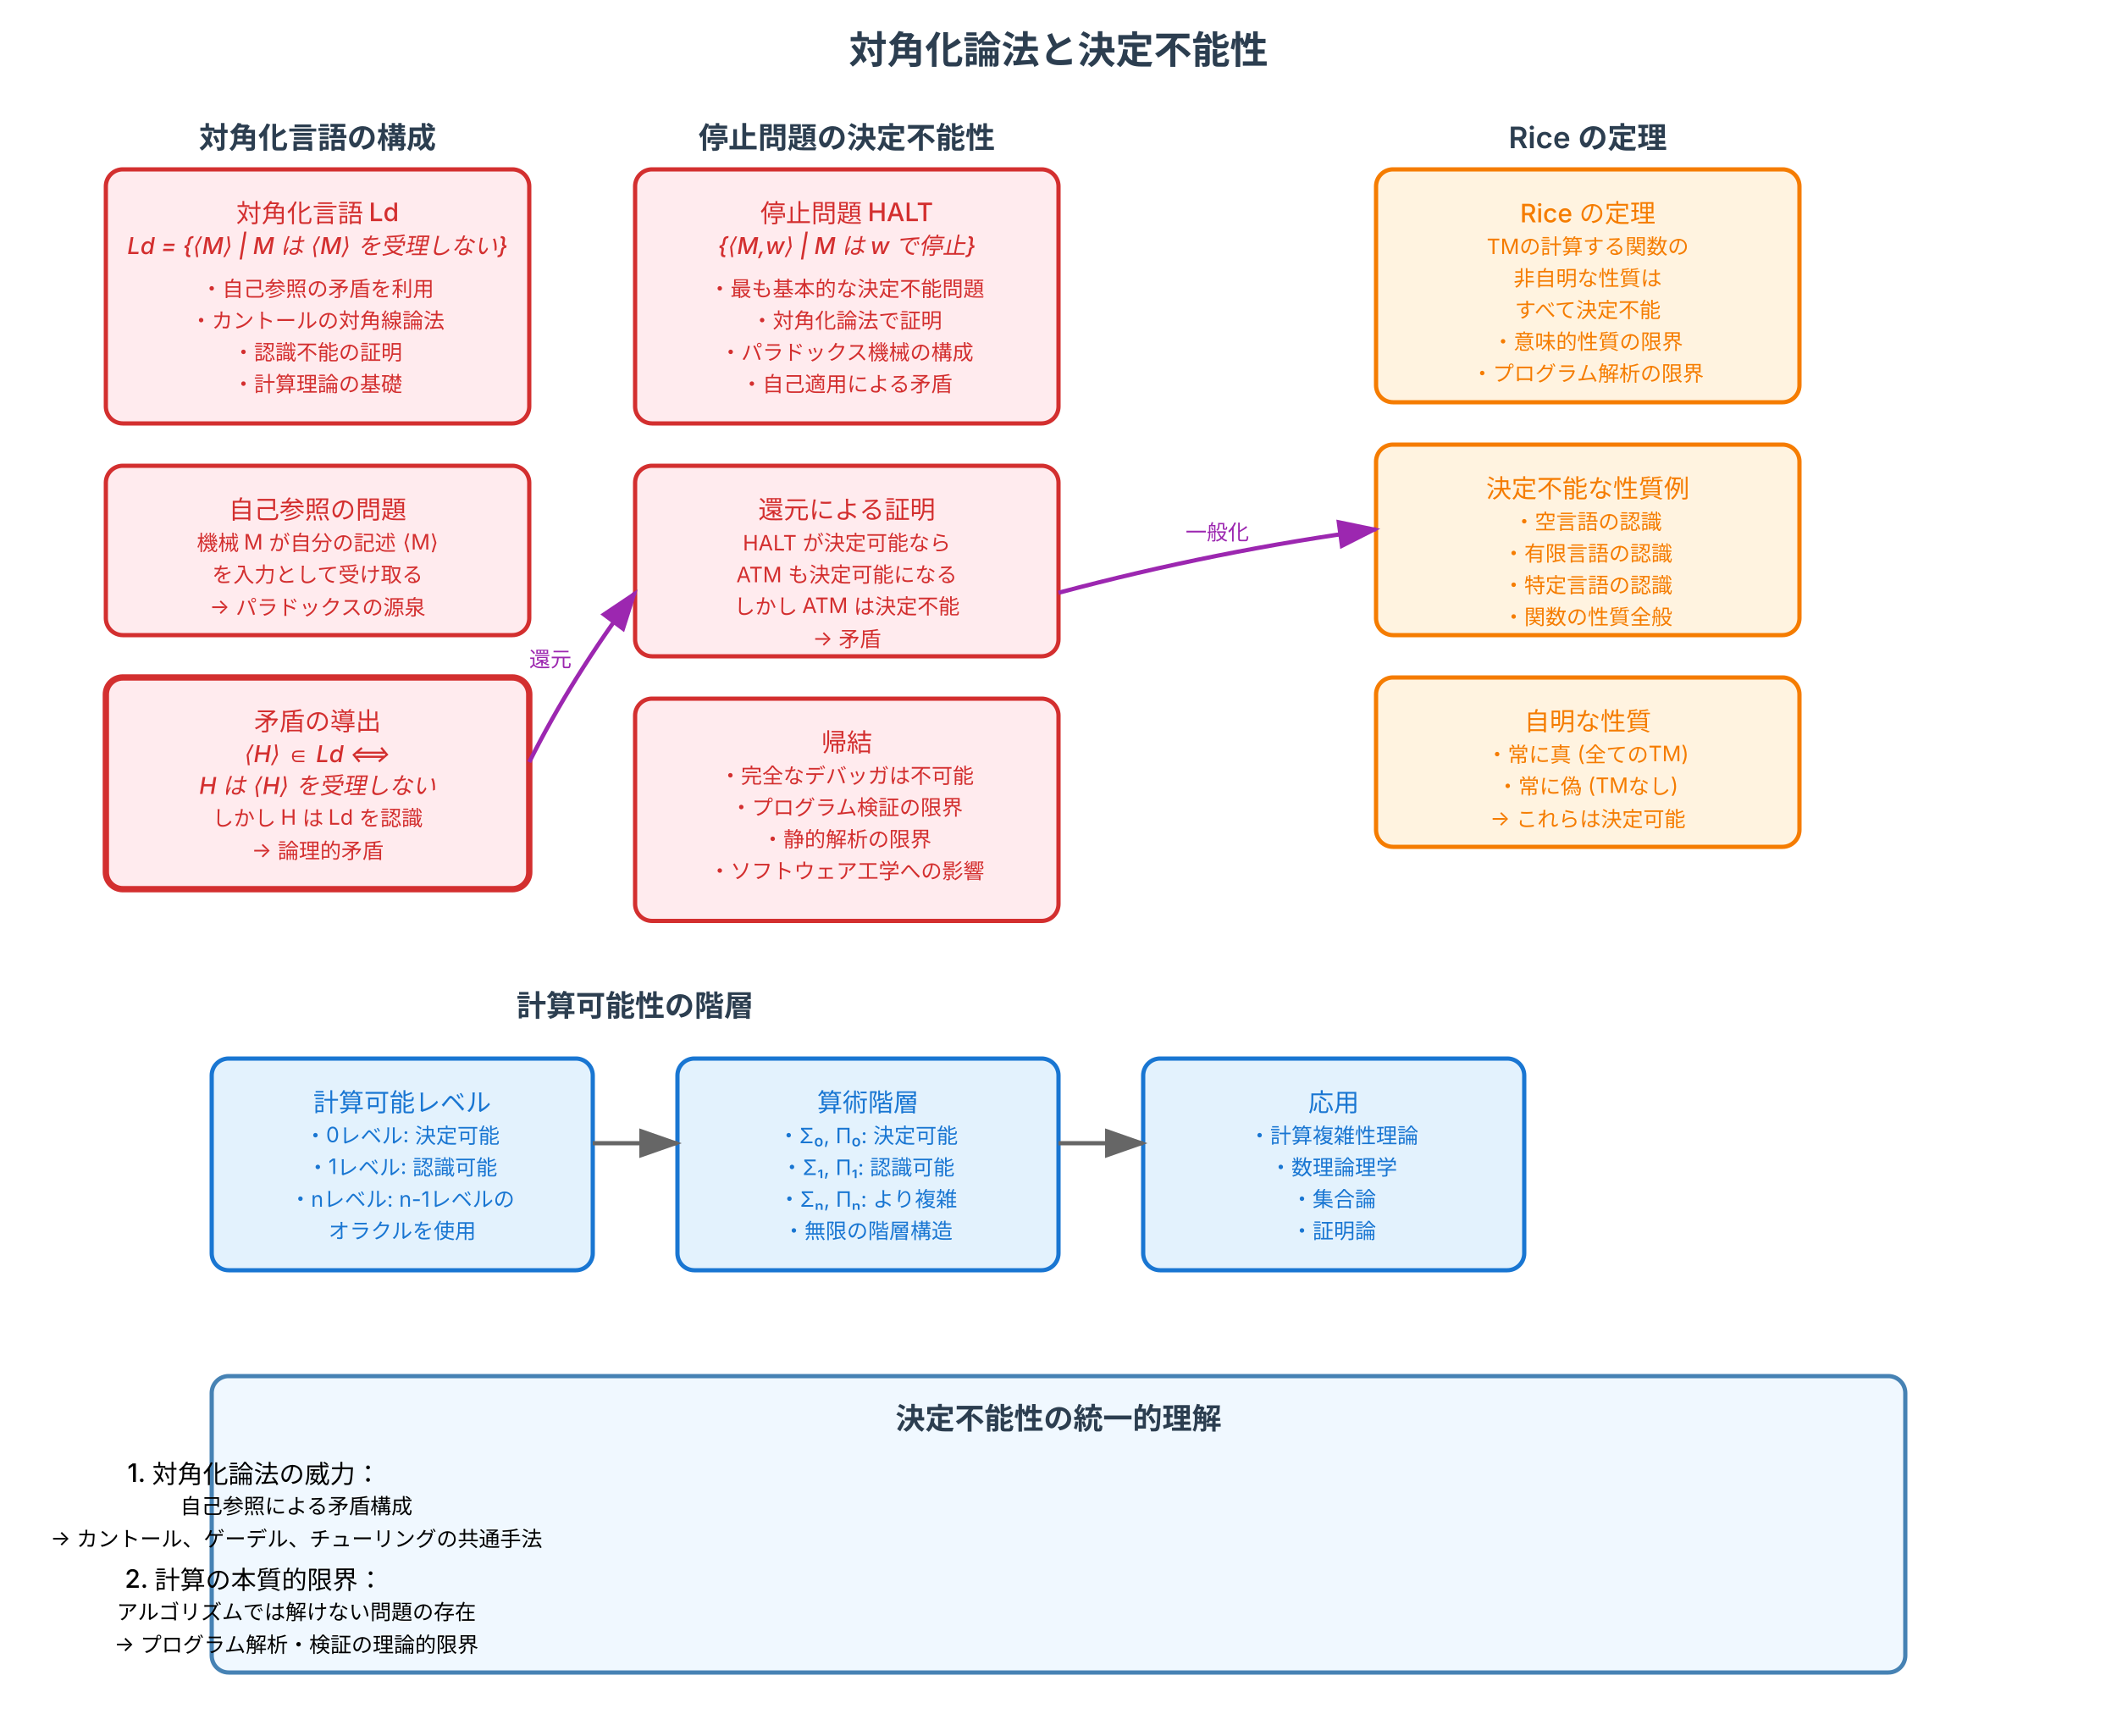
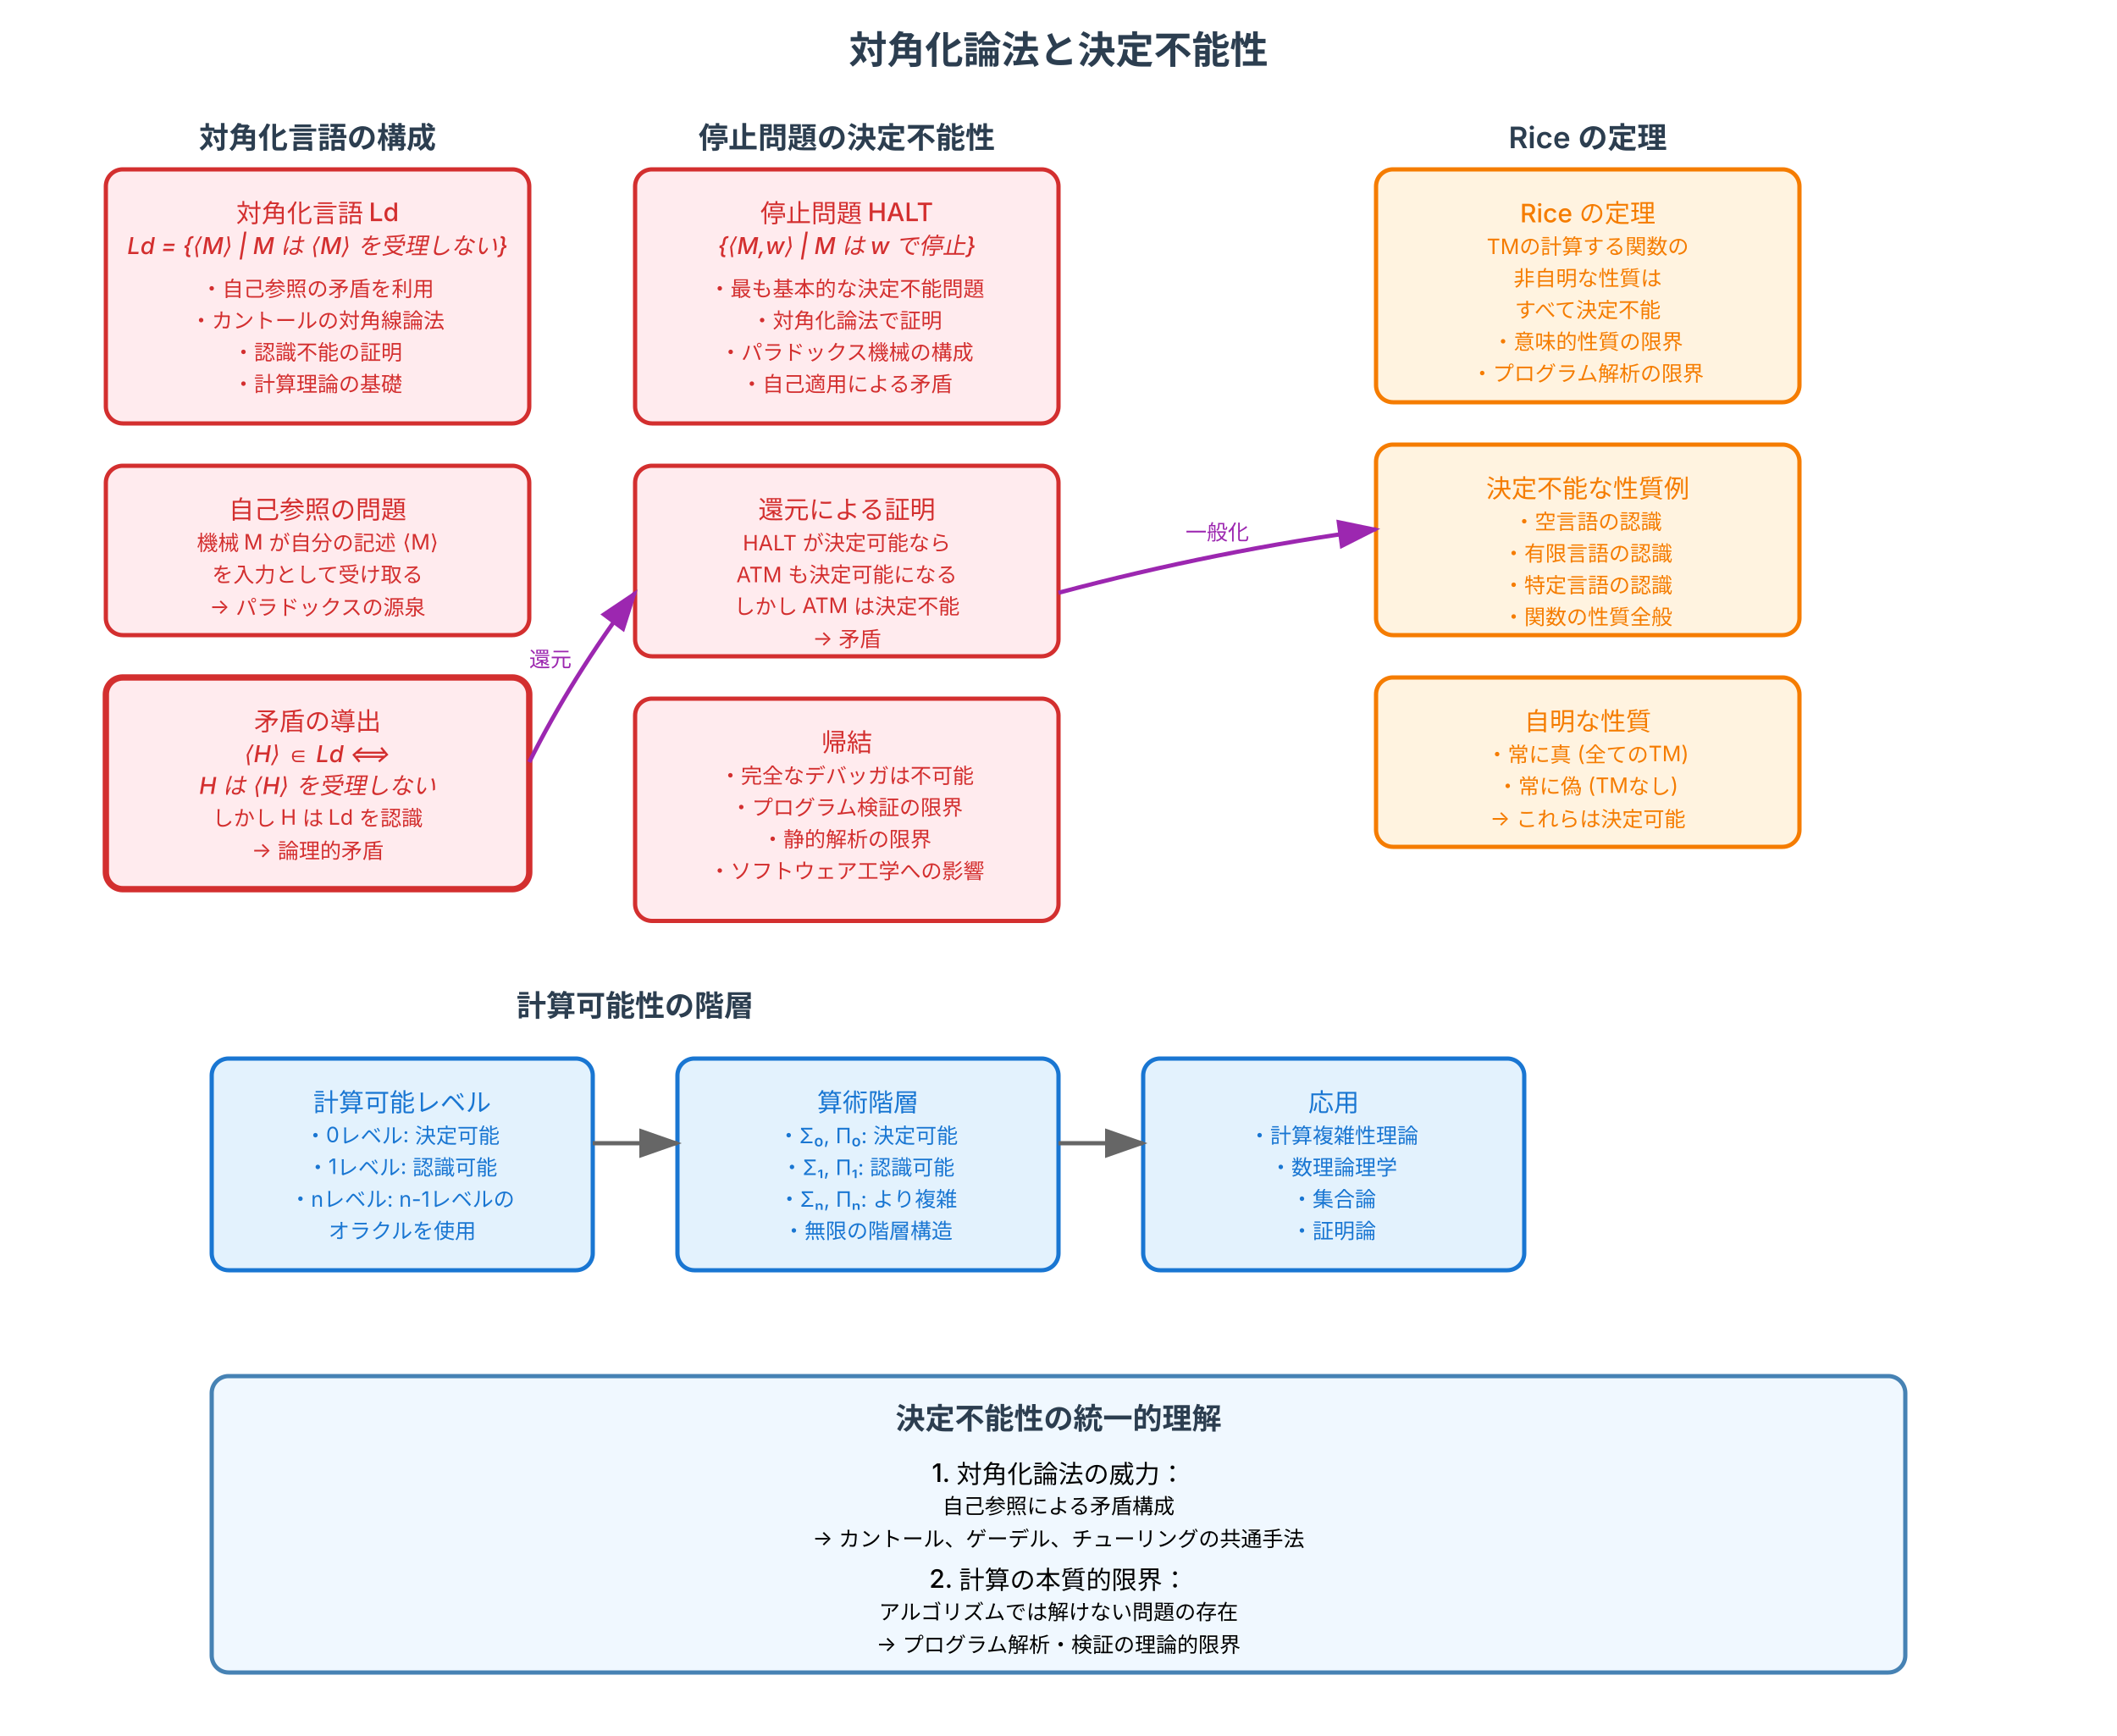
<svg xmlns="http://www.w3.org/2000/svg" viewBox="0 0 1000 820" width="1000" height="820">
  <defs>
    <style>
      .diagonal-box { fill: #ffebee; stroke: #d32f2f; stroke-width: 2; rx: 8; }
      .halting-box { fill: #ffebee; stroke: #d32f2f; stroke-width: 2; rx: 8; }
      .rice-box { fill: #fff3e0; stroke: #f57c00; stroke-width: 2; rx: 8; }
      .hierarchy-box { fill: #e3f2fd; stroke: #1976d2; stroke-width: 2; rx: 8; }
      .contradiction-box { fill: #ffebee; stroke: #d32f2f; stroke-width: 3; rx: 8; }
      
      .title-text { font-family: 'Inter', 'Helvetica Neue', Helvetica, sans-serif; font-size: 18px; font-weight: 700; fill: #2c3e50; text-anchor: middle; }
      .section-title { font-family: 'Inter', 'Helvetica Neue', Helvetica, sans-serif; font-size: 14px; font-weight: 600; fill: #2c3e50; text-anchor: middle; }
      .main-text { font-family: 'Inter', 'Helvetica Neue', Helvetica, sans-serif; font-size: 12px; font-weight: 500; text-anchor: middle; }
      .detail-text { font-family: 'Inter', 'Helvetica Neue', Helvetica, sans-serif; font-size: 10px; text-anchor: middle; }
      .formula-text { font-family: 'Inter', 'Helvetica Neue', Helvetica, sans-serif; font-size: 11px; font-weight: 500; text-anchor: middle; font-style: italic; }
      .reduction-arrow { stroke: #9c27b0; stroke-width: 2; fill: none; marker-end: url(#purplearrow); }
      .implication-arrow { stroke: #666; stroke-width: 2; fill: none; marker-end: url(#arrowhead); }
    </style>
    <marker id="arrowhead" markerWidth="10" markerHeight="7" refX="9" refY="3.5" orient="auto">
      <polygon points="0 0, 10 3.5, 0 7" fill="#666" />
    </marker>
    <marker id="purplearrow" markerWidth="10" markerHeight="7" refX="9" refY="3.5" orient="auto">
      <polygon points="0 0, 10 3.5, 0 7" fill="#9c27b0" />
    </marker>
  </defs>
  <rect width="1000" height="820" fill="#ffffff" />
  <text x="500" y="30" class="title-text">対角化論法と決定不能性</text>
  <text x="150" y="70" class="section-title">対角化言語の構成</text>
  <rect x="50" y="80" width="200" height="120" class="diagonal-box" />
  <text x="150" y="105" class="main-text" fill="#d32f2f">対角化言語 Ld</text>
  <text x="150" y="120" class="formula-text" fill="#d32f2f">Ld = {⟨M⟩ | M は ⟨M⟩ を受理しない}</text>
  <text x="150" y="140" class="detail-text" fill="#d32f2f">・自己参照の矛盾を利用</text>
  <text x="150" y="155" class="detail-text" fill="#d32f2f">・カントールの対角線論法</text>
  <text x="150" y="170" class="detail-text" fill="#d32f2f">・認識不能の証明</text>
  <text x="150" y="185" class="detail-text" fill="#d32f2f">・計算理論の基礎</text>
  <rect x="50" y="220" width="200" height="80" class="diagonal-box" />
  <text x="150" y="245" class="main-text" fill="#d32f2f">自己参照の問題</text>
  <text x="150" y="260" class="detail-text" fill="#d32f2f">機械 M が自分の記述 ⟨M⟩</text>
  <text x="150" y="275" class="detail-text" fill="#d32f2f">を入力として受け取る</text>
  <text x="150" y="290" class="detail-text" fill="#d32f2f">→ パラドックスの源泉</text>
  <rect x="50" y="320" width="200" height="100" class="contradiction-box" />
  <text x="150" y="345" class="main-text" fill="#d32f2f">矛盾の導出</text>
  <text x="150" y="360" class="formula-text" fill="#d32f2f">⟨H⟩ ∈ Ld ⟺</text>
  <text x="150" y="375" class="formula-text" fill="#d32f2f">H は ⟨H⟩ を受理しない</text>
  <text x="150" y="390" class="detail-text" fill="#d32f2f">しかし H は Ld を認識</text>
  <text x="150" y="405" class="detail-text" fill="#d32f2f">→ 論理的矛盾</text>
  <text x="400" y="70" class="section-title">停止問題の決定不能性</text>
  <rect x="300" y="80" width="200" height="120" class="halting-box" />
  <text x="400" y="105" class="main-text" fill="#d32f2f">停止問題 HALT</text>
  <text x="400" y="120" class="formula-text" fill="#d32f2f">{⟨M,w⟩ | M は w で停止}</text>
  <text x="400" y="140" class="detail-text" fill="#d32f2f">・最も基本的な決定不能問題</text>
  <text x="400" y="155" class="detail-text" fill="#d32f2f">・対角化論法で証明</text>
  <text x="400" y="170" class="detail-text" fill="#d32f2f">・パラドックス機械の構成</text>
  <text x="400" y="185" class="detail-text" fill="#d32f2f">・自己適用による矛盾</text>
  <rect x="300" y="220" width="200" height="90" class="halting-box" />
  <text x="400" y="245" class="main-text" fill="#d32f2f">還元による証明</text>
  <text x="400" y="260" class="detail-text" fill="#d32f2f">HALT が決定可能なら</text>
  <text x="400" y="275" class="detail-text" fill="#d32f2f">ATM も決定可能になる</text>
  <text x="400" y="290" class="detail-text" fill="#d32f2f">しかし ATM は決定不能</text>
  <text x="400" y="305" class="detail-text" fill="#d32f2f">→ 矛盾</text>
  <rect x="300" y="330" width="200" height="105" class="halting-box" />
  <text x="400" y="355" class="main-text" fill="#d32f2f">帰結</text>
  <text x="400" y="370" class="detail-text" fill="#d32f2f">・完全なデバッガは不可能</text>
  <text x="400" y="385" class="detail-text" fill="#d32f2f">・プログラム検証の限界</text>
  <text x="400" y="400" class="detail-text" fill="#d32f2f">・静的解析の限界</text>
  <text x="400" y="415" class="detail-text" fill="#d32f2f">・ソフトウェア工学への影響</text>
  <text x="750" y="70" class="section-title">Rice の定理</text>
  <rect x="650" y="80" width="200" height="110" class="rice-box" />
  <text x="750" y="105" class="main-text" fill="#f57c00">Rice の定理</text>
  <text x="750" y="120" class="detail-text" fill="#f57c00">TMの計算する関数の</text>
  <text x="750" y="135" class="detail-text" fill="#f57c00">非自明な性質は</text>
  <text x="750" y="150" class="detail-text" fill="#f57c00">すべて決定不能</text>
  <text x="750" y="165" class="detail-text" fill="#f57c00">・意味的性質の限界</text>
  <text x="750" y="180" class="detail-text" fill="#f57c00">・プログラム解析の限界</text>
  <rect x="650" y="210" width="200" height="90" class="rice-box" />
  <text x="750" y="235" class="main-text" fill="#f57c00">決定不能な性質例</text>
  <text x="750" y="250" class="detail-text" fill="#f57c00">・空言語の認識</text>
  <text x="750" y="265" class="detail-text" fill="#f57c00">・有限言語の認識</text>
  <text x="750" y="280" class="detail-text" fill="#f57c00">・特定言語の認識</text>
  <text x="750" y="295" class="detail-text" fill="#f57c00">・関数の性質全般</text>
  <rect x="650" y="320" width="200" height="80" class="rice-box" />
  <text x="750" y="345" class="main-text" fill="#f57c00">自明な性質</text>
  <text x="750" y="360" class="detail-text" fill="#f57c00">・常に真 (全てのTM)</text>
  <text x="750" y="375" class="detail-text" fill="#f57c00">・常に偽 (TMなし)</text>
  <text x="750" y="390" class="detail-text" fill="#f57c00">→ これらは決定可能</text>
  <text x="300" y="480" class="section-title">計算可能性の階層</text>
  <rect x="100" y="500" width="180" height="100" class="hierarchy-box" />
  <text x="190" y="525" class="main-text" fill="#1976d2">計算可能レベル</text>
  <text x="190" y="540" class="detail-text" fill="#1976d2">・0レベル: 決定可能</text>
  <text x="190" y="555" class="detail-text" fill="#1976d2">・1レベル: 認識可能</text>
  <text x="190" y="570" class="detail-text" fill="#1976d2">・nレベル: n-1レベルの</text>
  <text x="190" y="585" class="detail-text" fill="#1976d2">  オラクルを使用</text>
  <rect x="320" y="500" width="180" height="100" class="hierarchy-box" />
  <text x="410" y="525" class="main-text" fill="#1976d2">算術階層</text>
  <text x="410" y="540" class="detail-text" fill="#1976d2">・Σ₀, Π₀: 決定可能</text>
  <text x="410" y="555" class="detail-text" fill="#1976d2">・Σ₁, Π₁: 認識可能</text>
  <text x="410" y="570" class="detail-text" fill="#1976d2">・Σₙ, Πₙ: より複雑</text>
  <text x="410" y="585" class="detail-text" fill="#1976d2">・無限の階層構造</text>
  <rect x="540" y="500" width="180" height="100" class="hierarchy-box" />
  <text x="630" y="525" class="main-text" fill="#1976d2">応用</text>
  <text x="630" y="540" class="detail-text" fill="#1976d2">・計算複雑性理論</text>
  <text x="630" y="555" class="detail-text" fill="#1976d2">・数理論理学</text>
  <text x="630" y="570" class="detail-text" fill="#1976d2">・集合論</text>
  <text x="630" y="585" class="detail-text" fill="#1976d2">・証明論</text>
  <path d="M 250 360 Q 270 320 300 280" class="reduction-arrow" />
  <text x="260" y="315" class="detail-text" fill="#9c27b0">還元</text>
  <path d="M 500 280 Q 575 260 650 250" class="reduction-arrow" />
  <text x="575" y="255" class="detail-text" fill="#9c27b0">一般化</text>
  <line x1="280" y1="540" x2="320" y2="540" class="implication-arrow" />
  <line x1="500" y1="540" x2="540" y2="540" class="implication-arrow" />
  <rect x="100" y="650" width="800" height="140" rx="8" fill="#f0f8ff" stroke="#4682b4" stroke-width="2" />
  <text x="500" y="675" class="section-title">決定不能性の統一的理解</text>
-   <text x="120" y="700" class="main-text" text-anchor="start">1. 対角化論法の威力：</text>
-   <text x="140" y="715" class="detail-text" text-anchor="start">自己参照による矛盾構成</text>
-   <text x="140" y="730" class="detail-text" text-anchor="start">→ カントール、ゲーデル、チューリングの共通手法</text>
-   <text x="120" y="750" class="main-text" text-anchor="start">2. 計算の本質的限界：</text>
-   <text x="140" y="765" class="detail-text" text-anchor="start">アルゴリズムでは解けない問題の存在</text>
-   <text x="140" y="780" class="detail-text" text-anchor="start">→ プログラム解析・検証の理論的限界</text>
+   <text x="500" y="700" class="main-text" text-anchor="middle">1. 対角化論法の威力：</text>
+   <text x="500" y="715" class="detail-text" text-anchor="middle">自己参照による矛盾構成</text>
+   <text x="500" y="730" class="detail-text" text-anchor="middle">→ カントール、ゲーデル、チューリングの共通手法</text>
+   <text x="500" y="750" class="main-text" text-anchor="middle">2. 計算の本質的限界：</text>
+   <text x="500" y="765" class="detail-text" text-anchor="middle">アルゴリズムでは解けない問題の存在</text>
+   <text x="500" y="780" class="detail-text" text-anchor="middle">→ プログラム解析・検証の理論的限界</text>
</svg>
